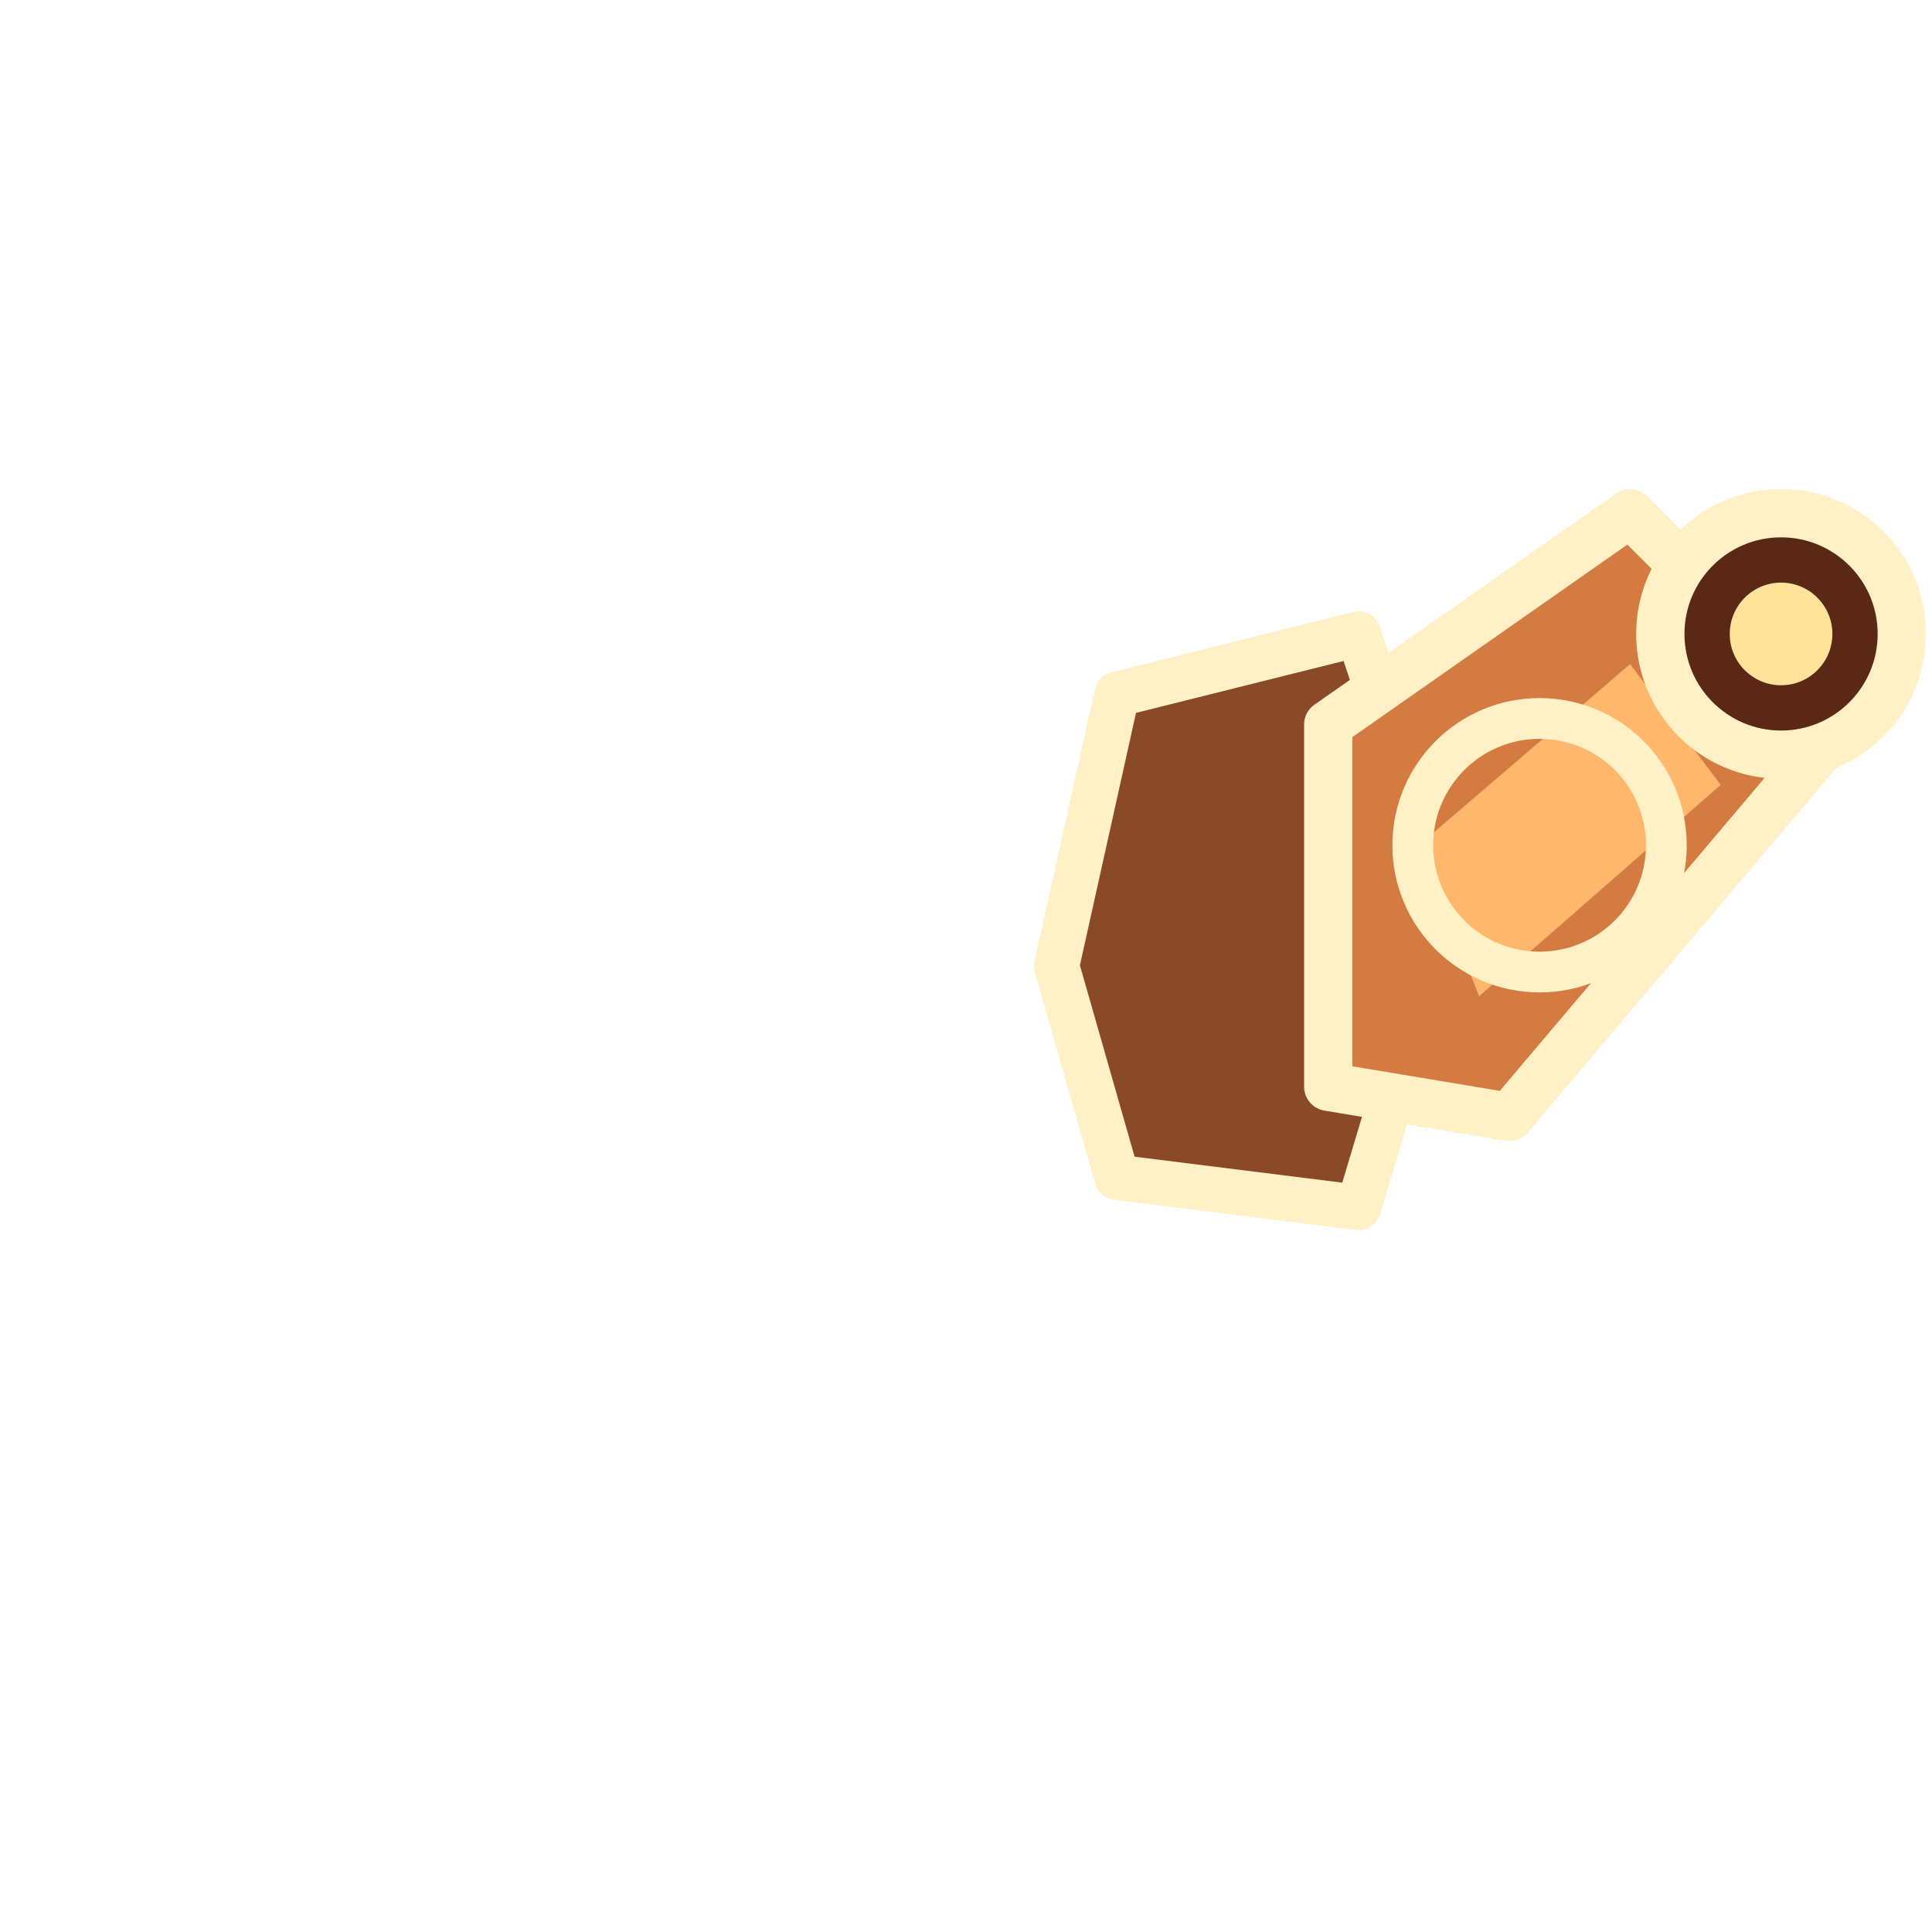
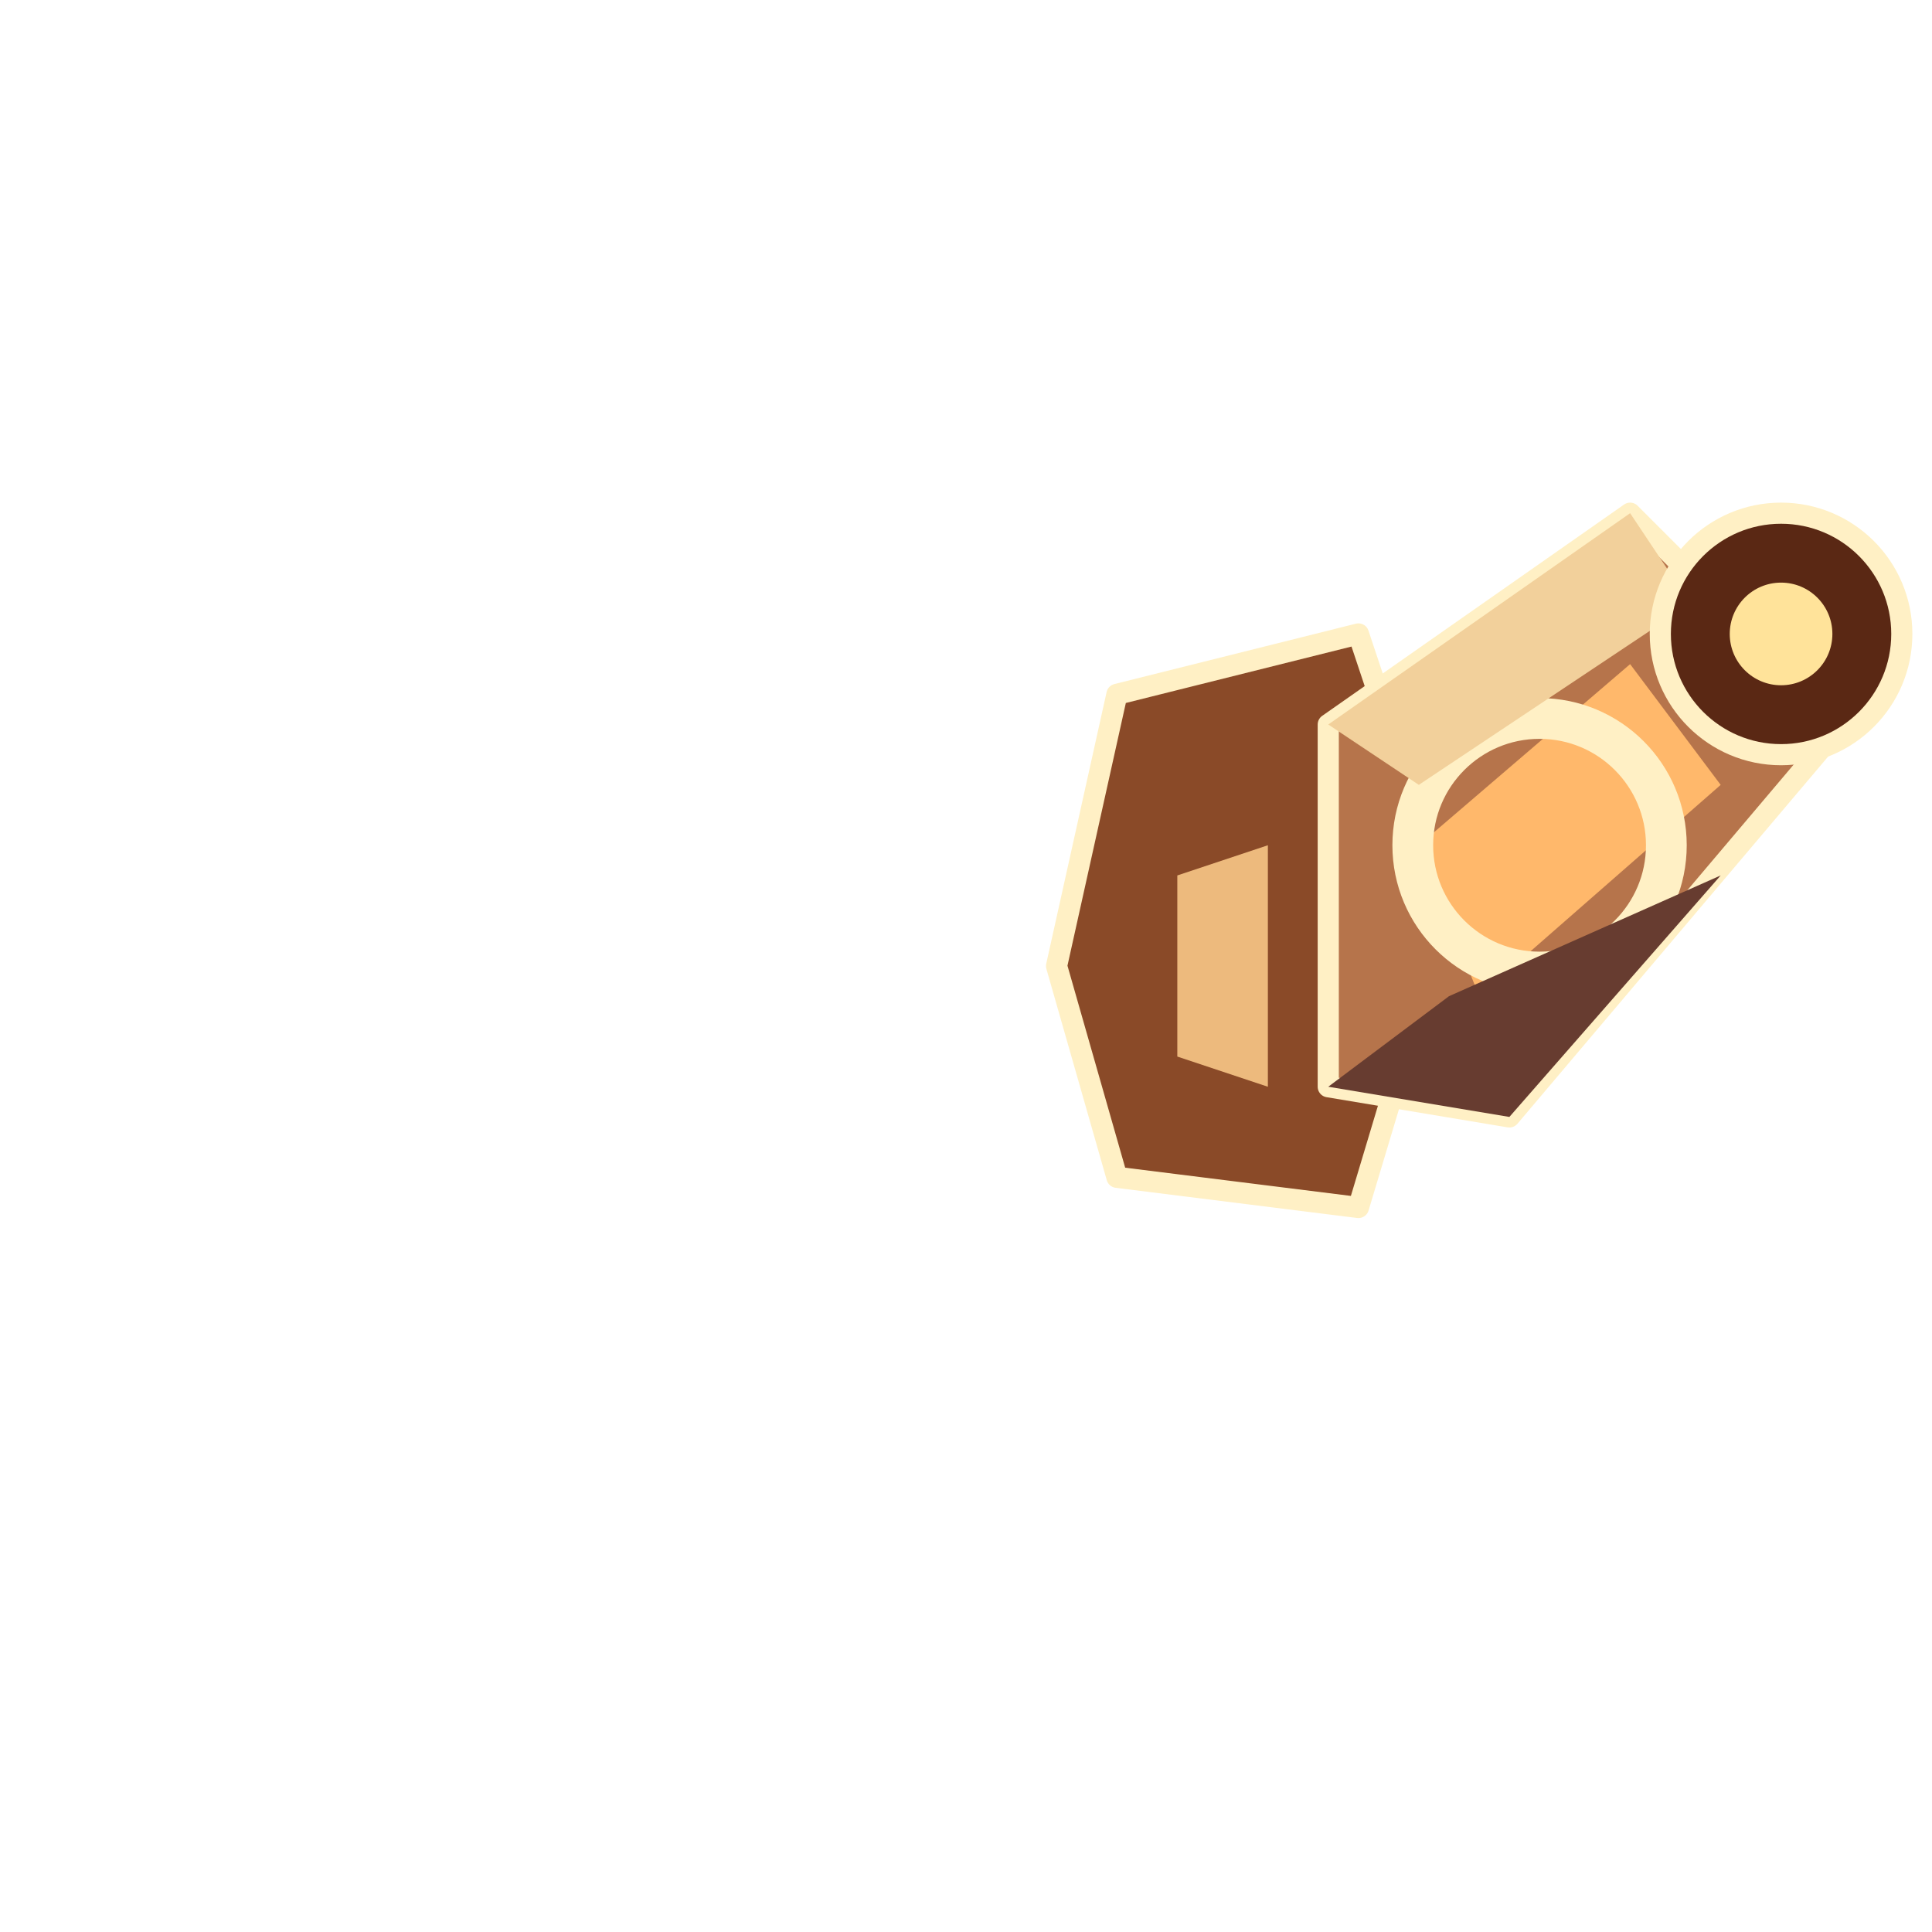
<svg xmlns="http://www.w3.org/2000/svg" viewBox="-32 -32 64 64" preserveAspectRatio="xMidYMid meet" role="img" aria-labelledby="cannon-smoke-right-title cannon-smoke-right-desc">
  <g id="cannon-smoke-right" stroke-linejoin="round">
-     <path id="cannon-smoke-right-mount" d="M5-9 13-11 16-2 13 8 5 7 3 0z" fill="#8a4a28" stroke="#fff0c5" stroke-width="1.5" />
-     <path id="cannon-smoke-right-barrel" d="M12-8 22-15 29-8 18 5 12 4z" fill="#d47b42" stroke="#fff0c5" stroke-width="1.6" />
+     <path id="cannon-smoke-right-mount" d="M5-9 13-11 16-2 13 8 5 7 3 0z" fill="#8a4a28" stroke="#fff0c5" stroke-width="0.7" />
+     <path id="cannon-smoke-right-barrel" d="M12-8 22-15 29-8 18 5 12 4z" fill="#b6744b" stroke="#fff0c5" stroke-width="0.7" />
    <path id="cannon-smoke-right-bore" d="M15-4 22-10 25-6 17 1z" fill="#ffb86b" />
    <circle id="cannon-smoke-right-ring" cx="19" cy="-4" r="4.2" fill="none" stroke="#fff0c5" stroke-width="1.35" />
-     <circle id="cannon-smoke-right-muzzle" cx="27" cy="-11" r="4" fill="#5a2814" stroke="#fff0c5" stroke-width="1.6" />
+     <path id="cannon-smoke-right-facet-0" d="M12-8 22-15 24-12 15-6Z" fill="#f2d09b" />
+     <path id="cannon-smoke-right-facet-1" d="M25-3 18 5 12 4 16 1Z" fill="#673c30" />
+     <path id="cannon-smoke-right-facet-2" d="M10-4 7-3 7 3 10 4Z" fill="#edba7d" />
+     <circle id="cannon-smoke-right-muzzle" cx="27" cy="-11" r="4" fill="#5a2814" stroke="#fff0c5" stroke-width="0.7" />
    <circle id="cannon-smoke-right-muzzle-core" cx="27" cy="-11" r="1.7" fill="#ffe39a" />
  </g>
</svg>
